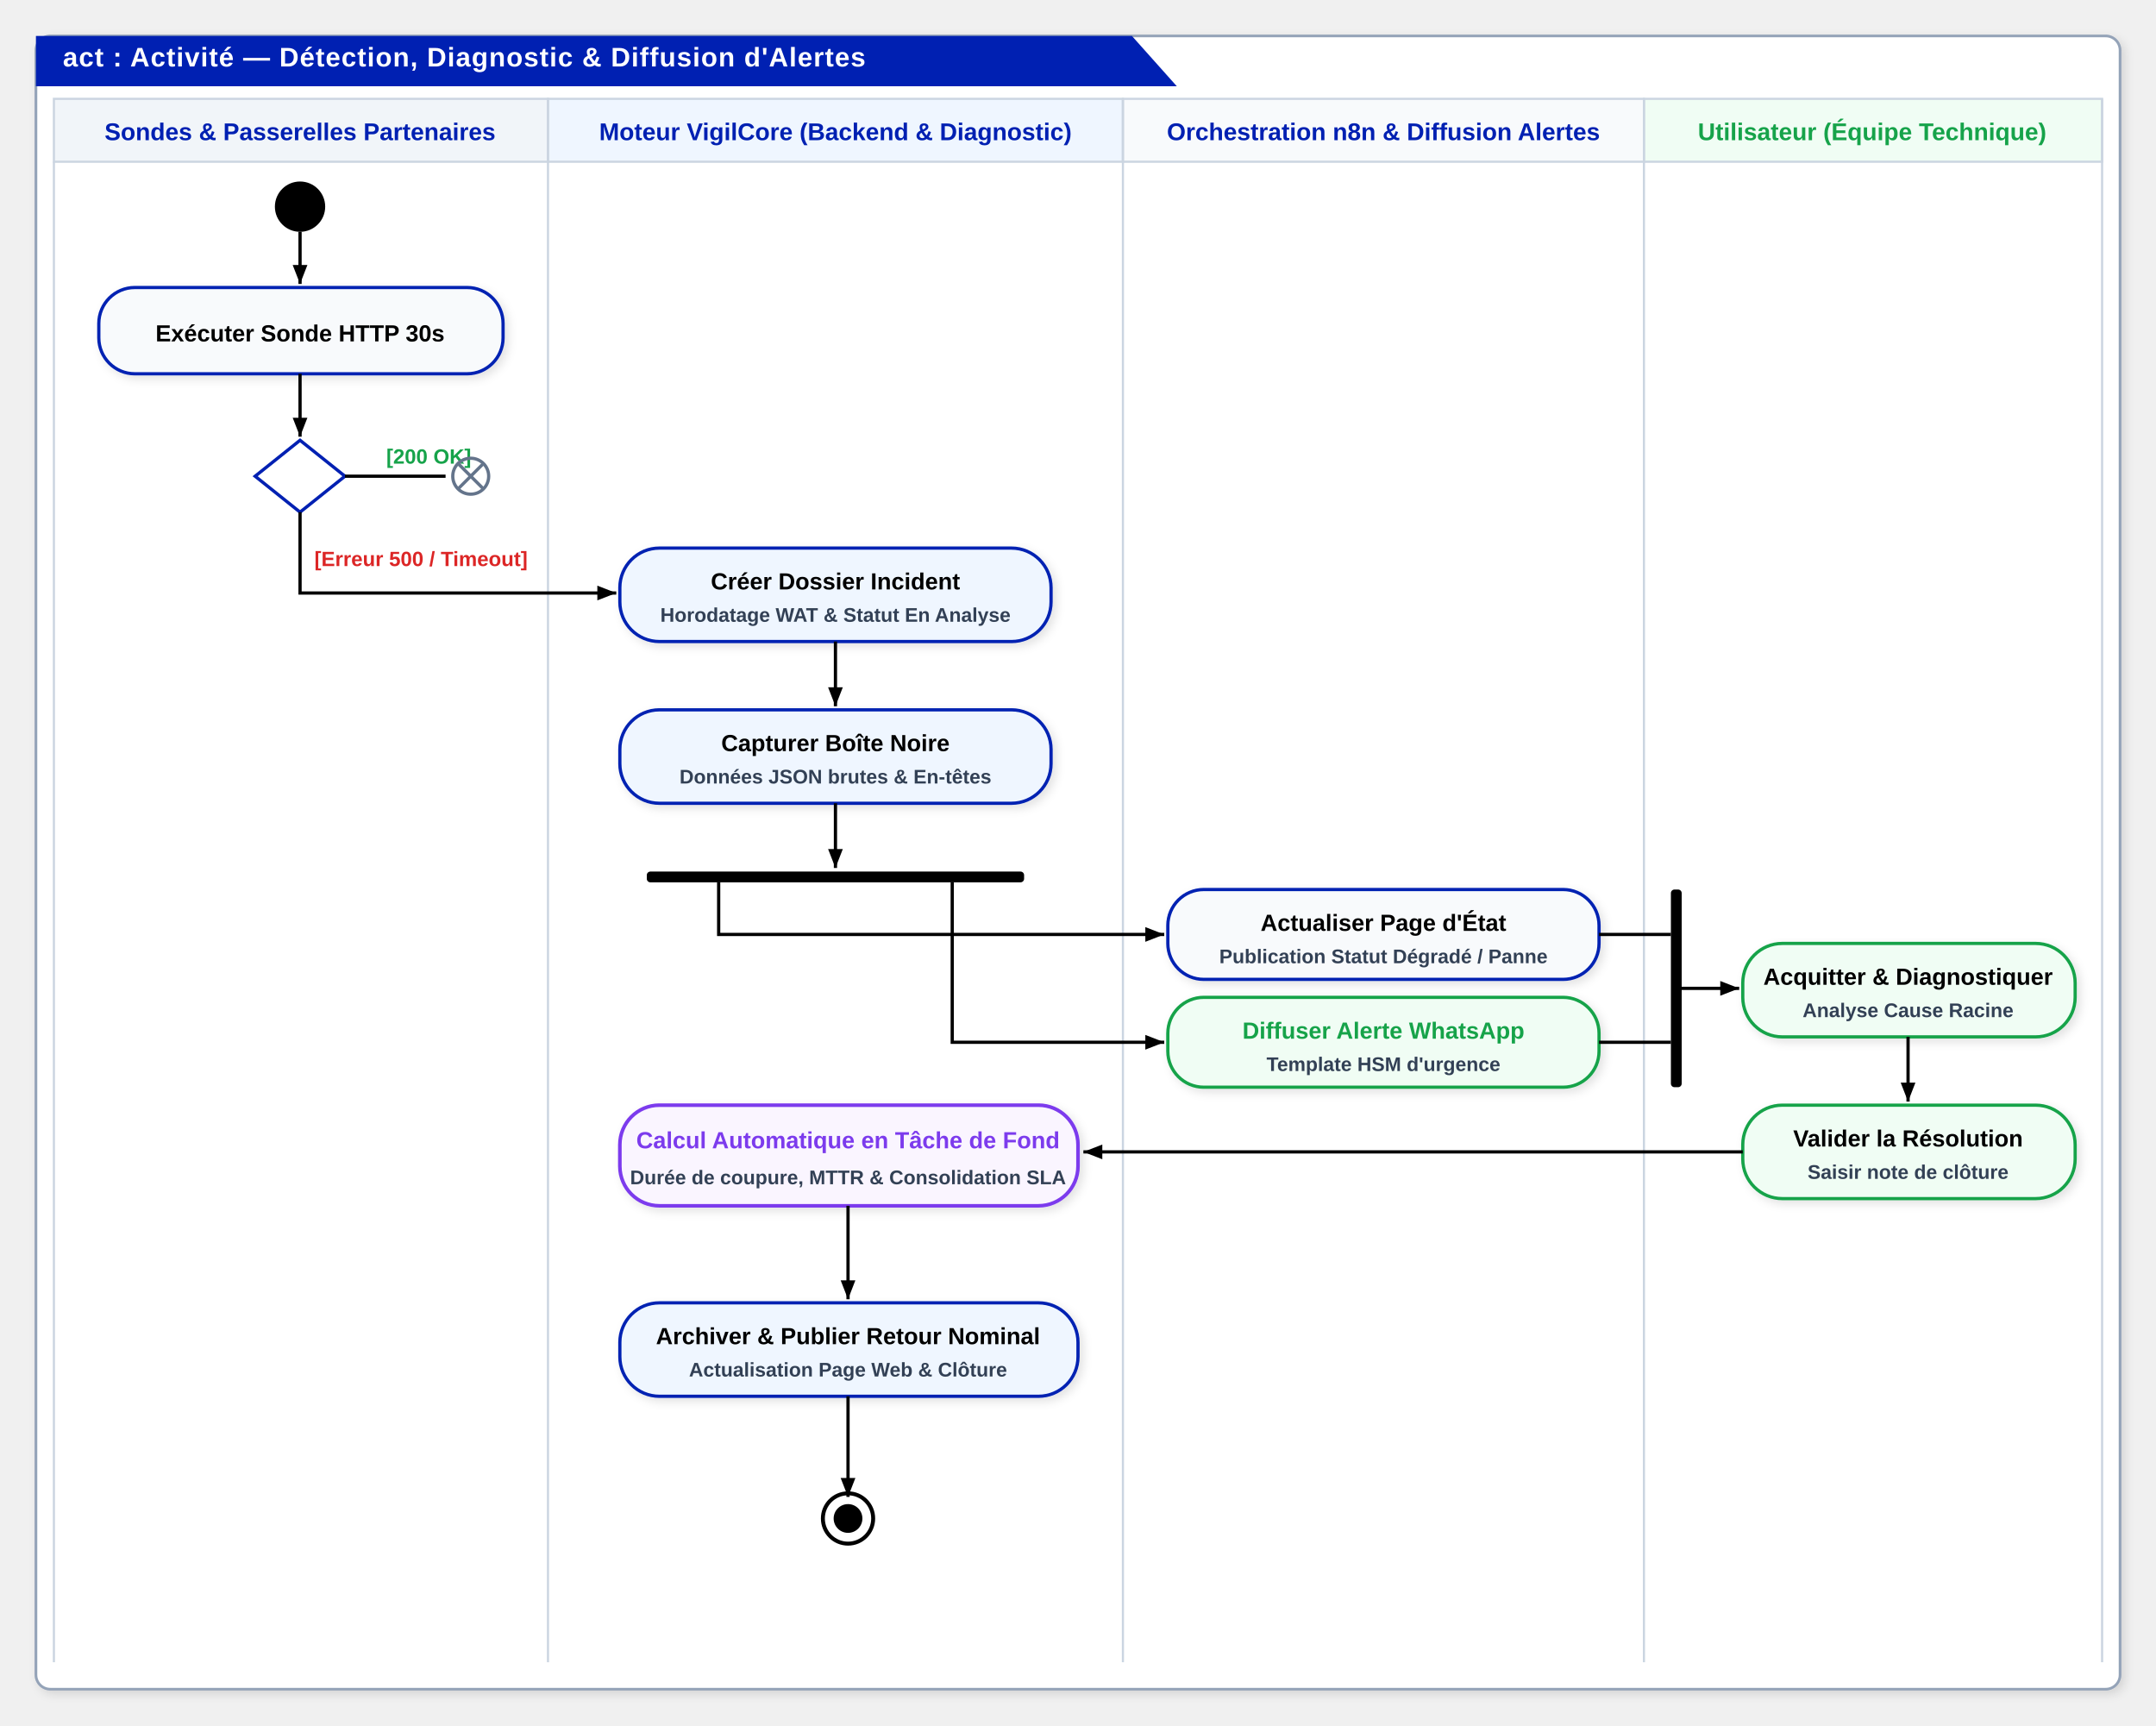
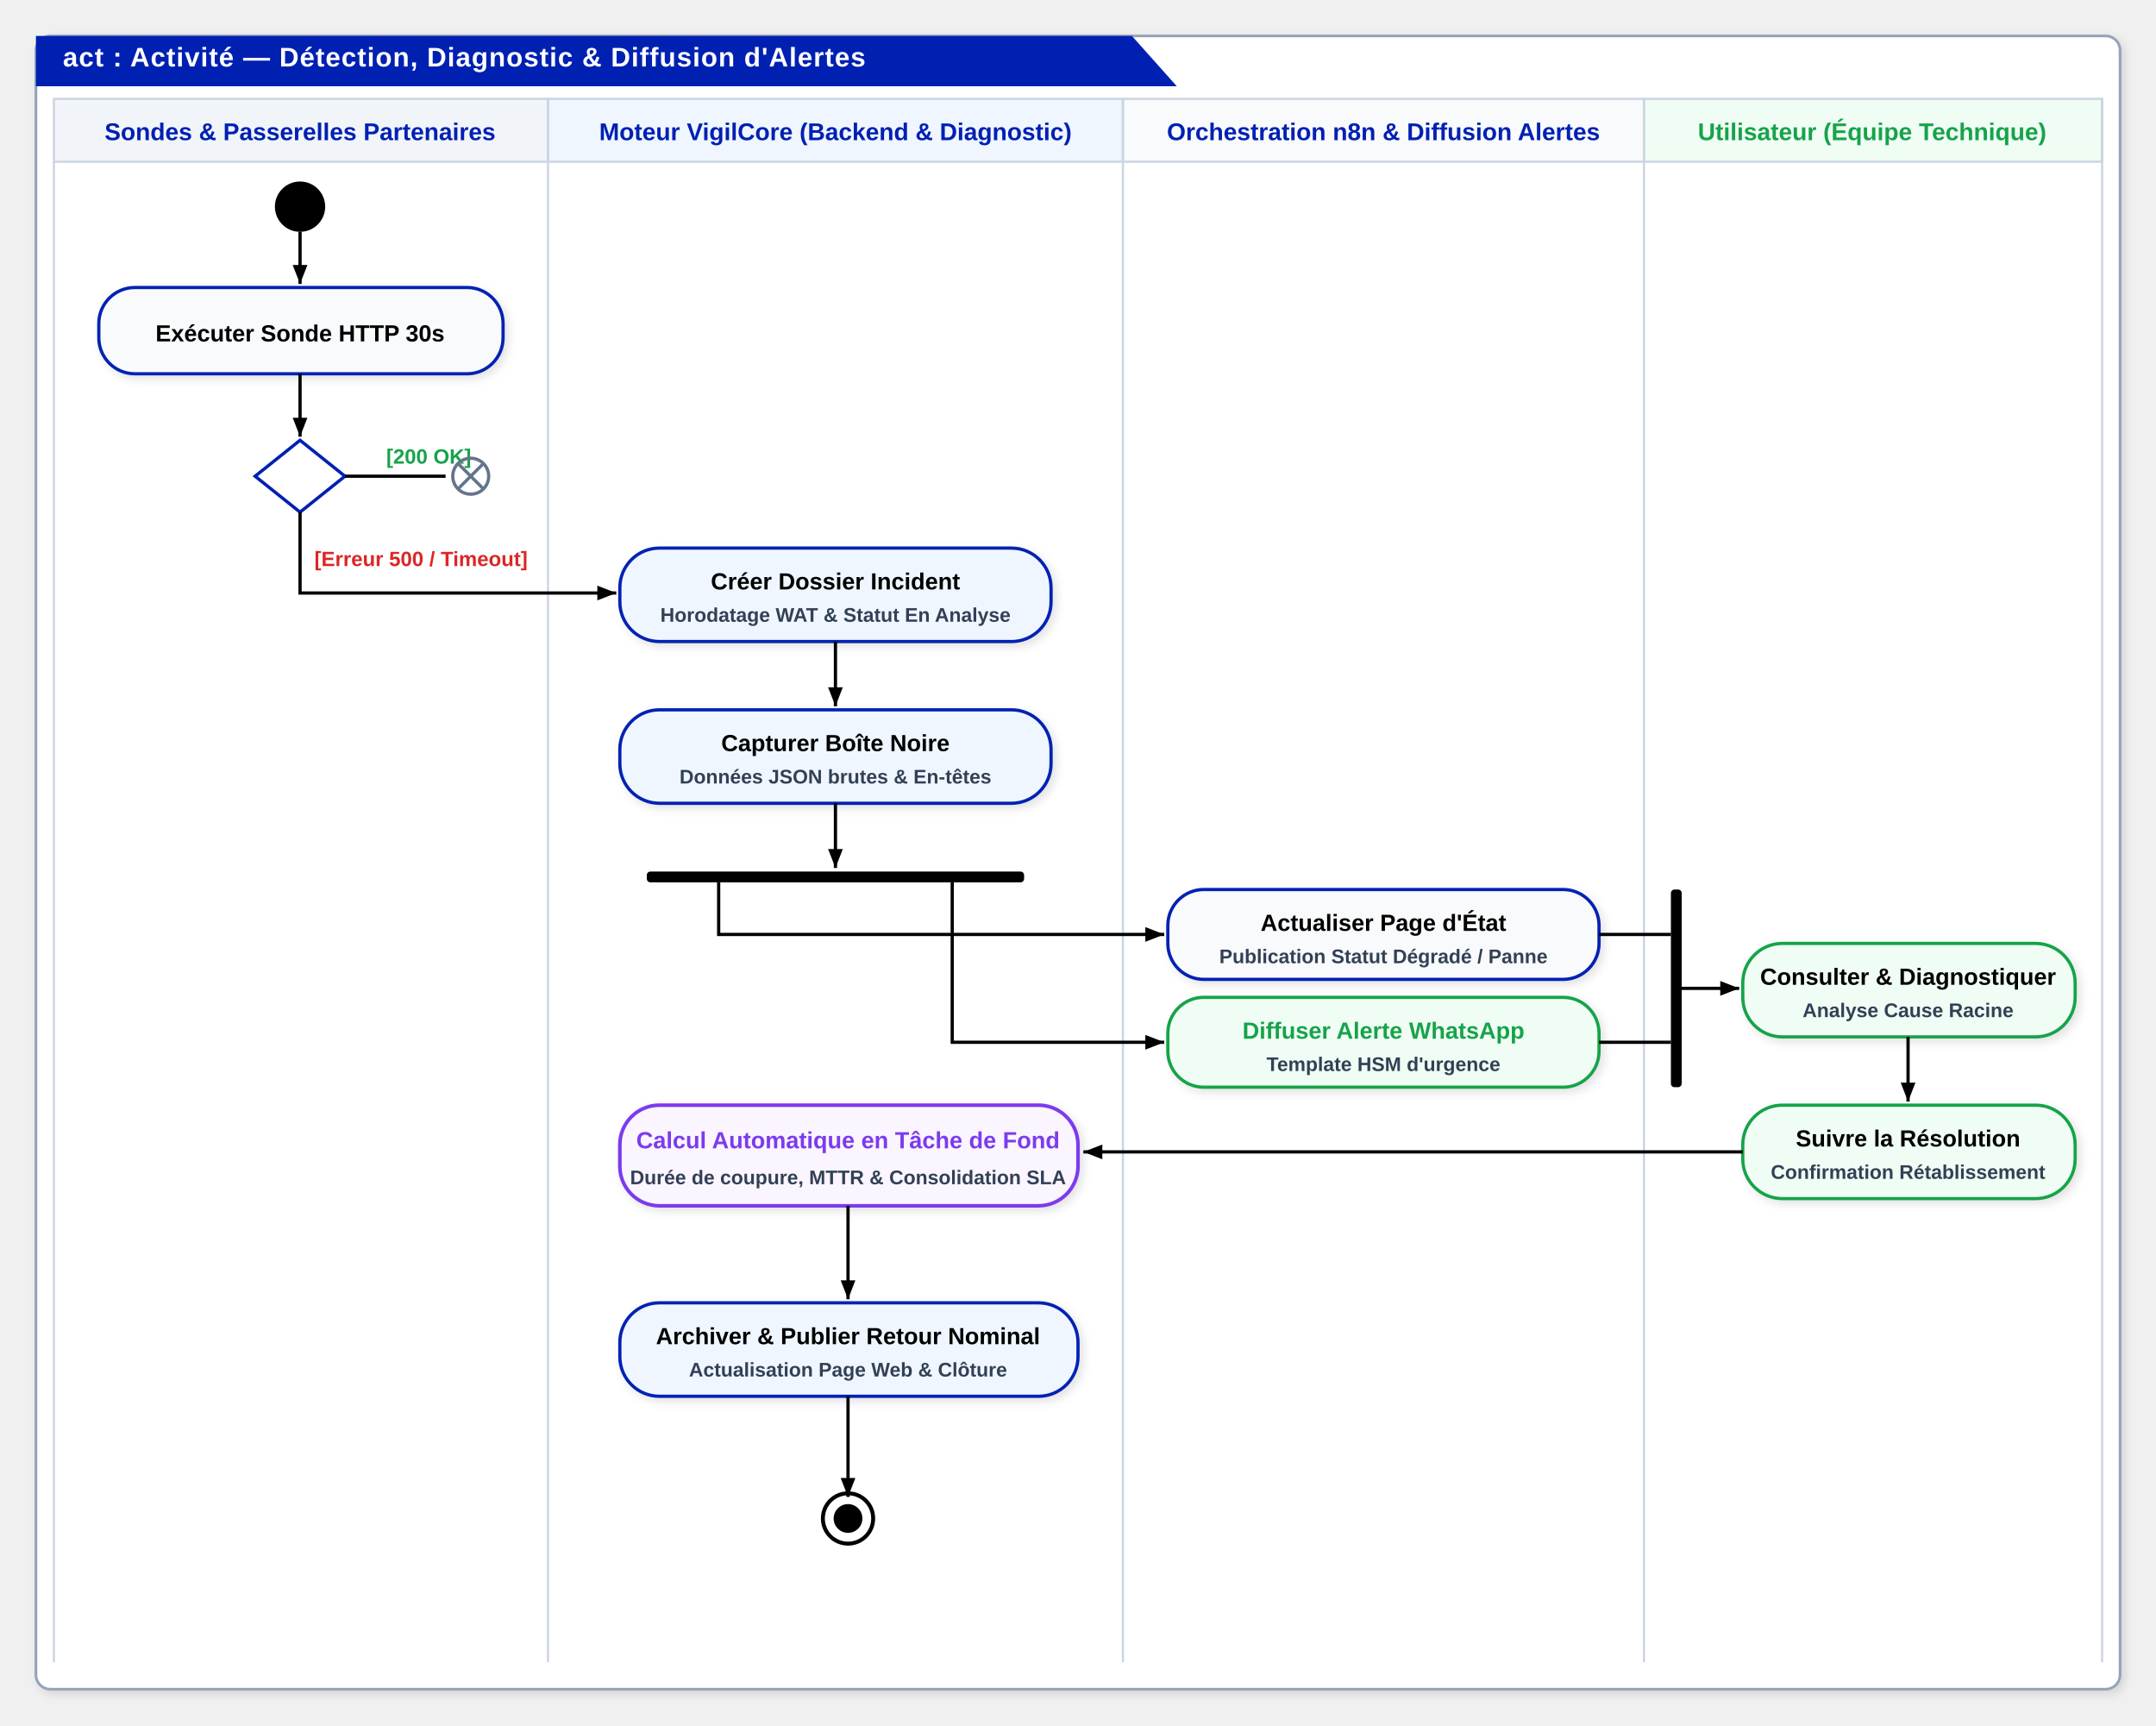
<svg xmlns="http://www.w3.org/2000/svg" viewBox="0 0 1200 960" width="100%" height="100%" style="background-color: #ffffff; font-family: 'Segoe UI', Calibri, Arial, sans-serif;">
  <defs>
    <filter id="shadow-act1" x="-10%" y="-10%" width="130%" height="130%">
      <feDropShadow dx="2" dy="2" stdDeviation="2.5" flood-color="#000000" flood-opacity="0.12" />
    </filter>
    <marker id="arrow-act1" viewBox="0 0 10 10" refX="9" refY="5" markerWidth="6.5" markerHeight="6.5" orient="auto-start-reverse">
      <path d="M 0 1.5 L 9 5 L 0 8.5 z" fill="#000000" />
    </marker>
  </defs>
  <rect x="20" y="20" width="1160" height="920" rx="8" ry="8" fill="#ffffff" stroke="#94a3b8" stroke-width="1.5" filter="url(#shadow-act1)" />
  <path d="M 20 20 L 630 20 L 655 48 L 630 48 L 20 48 Z" fill="#0020B2" />
  <text x="35" y="37" fill="#ffffff" font-size="15" font-weight="bold" letter-spacing="0.5">
        act : Activité — Détection, Diagnostic &amp; Diffusion d'Alertes
    </text>
  <rect x="30" y="55" width="275" height="35" fill="#f1f5f9" stroke="#cbd5e1" stroke-width="1.2" />
  <text x="167" y="78" fill="#0020B2" font-size="13.5" font-weight="bold" text-anchor="middle">Sondes &amp; Passerelles Partenaires</text>
  <line x1="30" y1="90" x2="30" y2="925" stroke="#cbd5e1" stroke-width="1.2" />
  <rect x="305" y="55" width="320" height="35" fill="#eff6ff" stroke="#cbd5e1" stroke-width="1.2" />
  <text x="465" y="78" fill="#0020B2" font-size="13.5" font-weight="bold" text-anchor="middle">Moteur VigilCore (Backend &amp; Diagnostic)</text>
  <line x1="305" y1="55" x2="305" y2="925" stroke="#cbd5e1" stroke-width="1.2" />
  <rect x="625" y="55" width="290" height="35" fill="#f8fafc" stroke="#cbd5e1" stroke-width="1.2" />
  <text x="770" y="78" fill="#0020B2" font-size="13.5" font-weight="bold" text-anchor="middle">Orchestration n8n &amp; Diffusion Alertes</text>
  <line x1="625" y1="55" x2="625" y2="925" stroke="#cbd5e1" stroke-width="1.2" />
  <rect x="915" y="55" width="255" height="35" fill="#f0fdf4" stroke="#cbd5e1" stroke-width="1.2" />
  <text x="1042" y="78" fill="#16a34a" font-size="13.5" font-weight="bold" text-anchor="middle">Utilisateur (Équipe Technique)</text>
  <line x1="915" y1="55" x2="915" y2="925" stroke="#cbd5e1" stroke-width="1.2" />
  <line x1="1170" y1="55" x2="1170" y2="925" stroke="#cbd5e1" stroke-width="1.2" />
  <circle cx="167" cy="115" r="14" fill="#000000" />
  <line x1="167" y1="129" x2="167" y2="158" stroke="#000000" stroke-width="1.8" marker-end="url(#arrow-act1)" />
  <g transform="translate(55, 160)" filter="url(#shadow-act1)">
    <rect x="0" y="0" width="225" height="48" rx="20" fill="#f8fafc" stroke="#0020B2" stroke-width="1.8" />
    <text x="112" y="30" fill="#000000" font-size="13" font-weight="bold" text-anchor="middle">Exécuter Sonde HTTP 30s</text>
  </g>
  <line x1="167" y1="208" x2="167" y2="243" stroke="#000000" stroke-width="1.8" marker-end="url(#arrow-act1)" />
  <g transform="translate(142, 245)">
    <polygon points="25 0, 50 20, 25 40, 0 20" fill="#ffffff" stroke="#0020B2" stroke-width="1.8" />
  </g>
  <line x1="192" y1="265" x2="248" y2="265" stroke="#000000" stroke-width="1.8" />
  <text x="215" y="258" fill="#16a34a" font-size="11.5" font-weight="bold">[200 OK]</text>
  <circle cx="262" cy="265" r="10" fill="none" stroke="#64748b" stroke-width="1.8" />
  <line x1="255" y1="258" x2="269" y2="272" stroke="#64748b" stroke-width="1.8" />
  <line x1="255" y1="272" x2="269" y2="258" stroke="#64748b" stroke-width="1.8" />
  <path d="M 167 285 L 167 330 L 343 330" fill="none" stroke="#000000" stroke-width="1.8" marker-end="url(#arrow-act1)" />
  <text x="175" y="315" fill="#dc2626" font-size="11.5" font-weight="bold">[Erreur 500 / Timeout]</text>
  <g transform="translate(345, 305)" filter="url(#shadow-act1)">
    <rect x="0" y="0" width="240" height="52" rx="22" fill="#eff6ff" stroke="#0020B2" stroke-width="1.8" />
    <text x="120" y="23" fill="#000000" font-size="13" font-weight="bold" text-anchor="middle">Créer Dossier Incident</text>
    <text x="120" y="41" fill="#334155" font-size="11" font-weight="bold" text-anchor="middle">Horodatage WAT &amp; Statut En Analyse</text>
  </g>
  <line x1="465" y1="357" x2="465" y2="393" stroke="#000000" stroke-width="1.8" marker-end="url(#arrow-act1)" />
  <g transform="translate(345, 395)" filter="url(#shadow-act1)">
    <rect x="0" y="0" width="240" height="52" rx="22" fill="#eff6ff" stroke="#0020B2" stroke-width="1.8" />
    <text x="120" y="23" fill="#000000" font-size="13" font-weight="bold" text-anchor="middle">Capturer Boîte Noire</text>
    <text x="120" y="41" fill="#334155" font-size="11" font-weight="bold" text-anchor="middle">Données JSON brutes &amp; En-têtes</text>
  </g>
  <line x1="465" y1="447" x2="465" y2="483" stroke="#000000" stroke-width="1.8" marker-end="url(#arrow-act1)" />
  <rect x="360" y="485" width="210" height="6" fill="#000000" rx="2" />
  <path d="M 400 491 L 400 520 L 648 520" fill="none" stroke="#000000" stroke-width="1.8" marker-end="url(#arrow-act1)" />
  <g transform="translate(650, 495)" filter="url(#shadow-act1)">
    <rect x="0" y="0" width="240" height="50" rx="20" fill="#f8fafc" stroke="#0020B2" stroke-width="1.8" />
    <text x="120" y="23" fill="#000000" font-size="13" font-weight="bold" text-anchor="middle">Actualiser Page d'État</text>
    <text x="120" y="41" fill="#334155" font-size="11" font-weight="bold" text-anchor="middle">Publication Statut Dégradé / Panne</text>
  </g>
  <path d="M 530 491 L 530 580 L 648 580" fill="none" stroke="#000000" stroke-width="1.8" marker-end="url(#arrow-act1)" />
  <g transform="translate(650, 555)" filter="url(#shadow-act1)">
    <rect x="0" y="0" width="240" height="50" rx="20" fill="#f0fdf4" stroke="#16a34a" stroke-width="1.8" />
    <text x="120" y="23" fill="#16a34a" font-size="13" font-weight="bold" text-anchor="middle">Diffuser Alerte WhatsApp</text>
    <text x="120" y="41" fill="#334155" font-size="11" font-weight="bold" text-anchor="middle">Template HSM d'urgence</text>
  </g>
  <line x1="890" y1="520" x2="930" y2="520" stroke="#000000" stroke-width="1.8" />
  <line x1="890" y1="580" x2="930" y2="580" stroke="#000000" stroke-width="1.8" />
  <rect x="930" y="495" width="6" height="110" fill="#000000" rx="2" />
  <line x1="936" y1="550" x2="968" y2="550" stroke="#000000" stroke-width="1.8" marker-end="url(#arrow-act1)" />
  <g transform="translate(970, 525)" filter="url(#shadow-act1)">
    <rect x="0" y="0" width="185" height="52" rx="22" fill="#f0fdf4" stroke="#16a34a" stroke-width="1.8" />
-     <text x="92" y="23" fill="#000000" font-size="13" font-weight="bold" text-anchor="middle">Acquitter &amp; Diagnostiquer</text>
+     <text x="92" y="23" fill="#000000" font-size="13" font-weight="bold" text-anchor="middle">Consulter &amp; Diagnostiquer</text>
    <text x="92" y="41" fill="#334155" font-size="11" font-weight="bold" text-anchor="middle">Analyse Cause Racine</text>
  </g>
  <line x1="1062" y1="577" x2="1062" y2="613" stroke="#000000" stroke-width="1.8" marker-end="url(#arrow-act1)" />
  <g transform="translate(970, 615)" filter="url(#shadow-act1)">
    <rect x="0" y="0" width="185" height="52" rx="22" fill="#f0fdf4" stroke="#16a34a" stroke-width="1.8" />
-     <text x="92" y="23" fill="#000000" font-size="13" font-weight="bold" text-anchor="middle">Valider la Résolution</text>
-     <text x="92" y="41" fill="#334155" font-size="11" font-weight="bold" text-anchor="middle">Saisir note de clôture</text>
+     <text x="92" y="23" fill="#000000" font-size="13" font-weight="bold" text-anchor="middle">Suivre la Résolution</text>
+     <text x="92" y="41" fill="#334155" font-size="11" font-weight="bold" text-anchor="middle">Confirmation Rétablissement</text>
  </g>
  <path d="M 970 641 L 603 641" fill="none" stroke="#000000" stroke-width="1.8" marker-end="url(#arrow-act1)" />
  <g transform="translate(345, 615)" filter="url(#shadow-act1)">
    <rect x="0" y="0" width="255" height="56" rx="22" fill="#faf5ff" stroke="#7c3aed" stroke-width="2" />
    <text x="127" y="24" fill="#7c3aed" font-size="13" font-weight="bold" text-anchor="middle">Calcul Automatique en Tâche de Fond</text>
    <text x="127" y="44" fill="#334155" font-size="11" font-weight="bold" text-anchor="middle">Durée de coupure, MTTR &amp; Consolidation SLA</text>
  </g>
  <line x1="472" y1="671" x2="472" y2="723" stroke="#000000" stroke-width="1.8" marker-end="url(#arrow-act1)" />
  <g transform="translate(345, 725)" filter="url(#shadow-act1)">
    <rect x="0" y="0" width="255" height="52" rx="22" fill="#eff6ff" stroke="#0020B2" stroke-width="1.8" />
    <text x="127" y="23" fill="#000000" font-size="13" font-weight="bold" text-anchor="middle">Archiver &amp; Publier Retour Nominal</text>
    <text x="127" y="41" fill="#334155" font-size="11" font-weight="bold" text-anchor="middle">Actualisation Page Web &amp; Clôture</text>
  </g>
  <line x1="472" y1="777" x2="472" y2="833" stroke="#000000" stroke-width="1.8" marker-end="url(#arrow-act1)" />
  <circle cx="472" cy="845" r="14" fill="none" stroke="#000000" stroke-width="2.2" />
  <circle cx="472" cy="845" r="8" fill="#000000" />
</svg>
